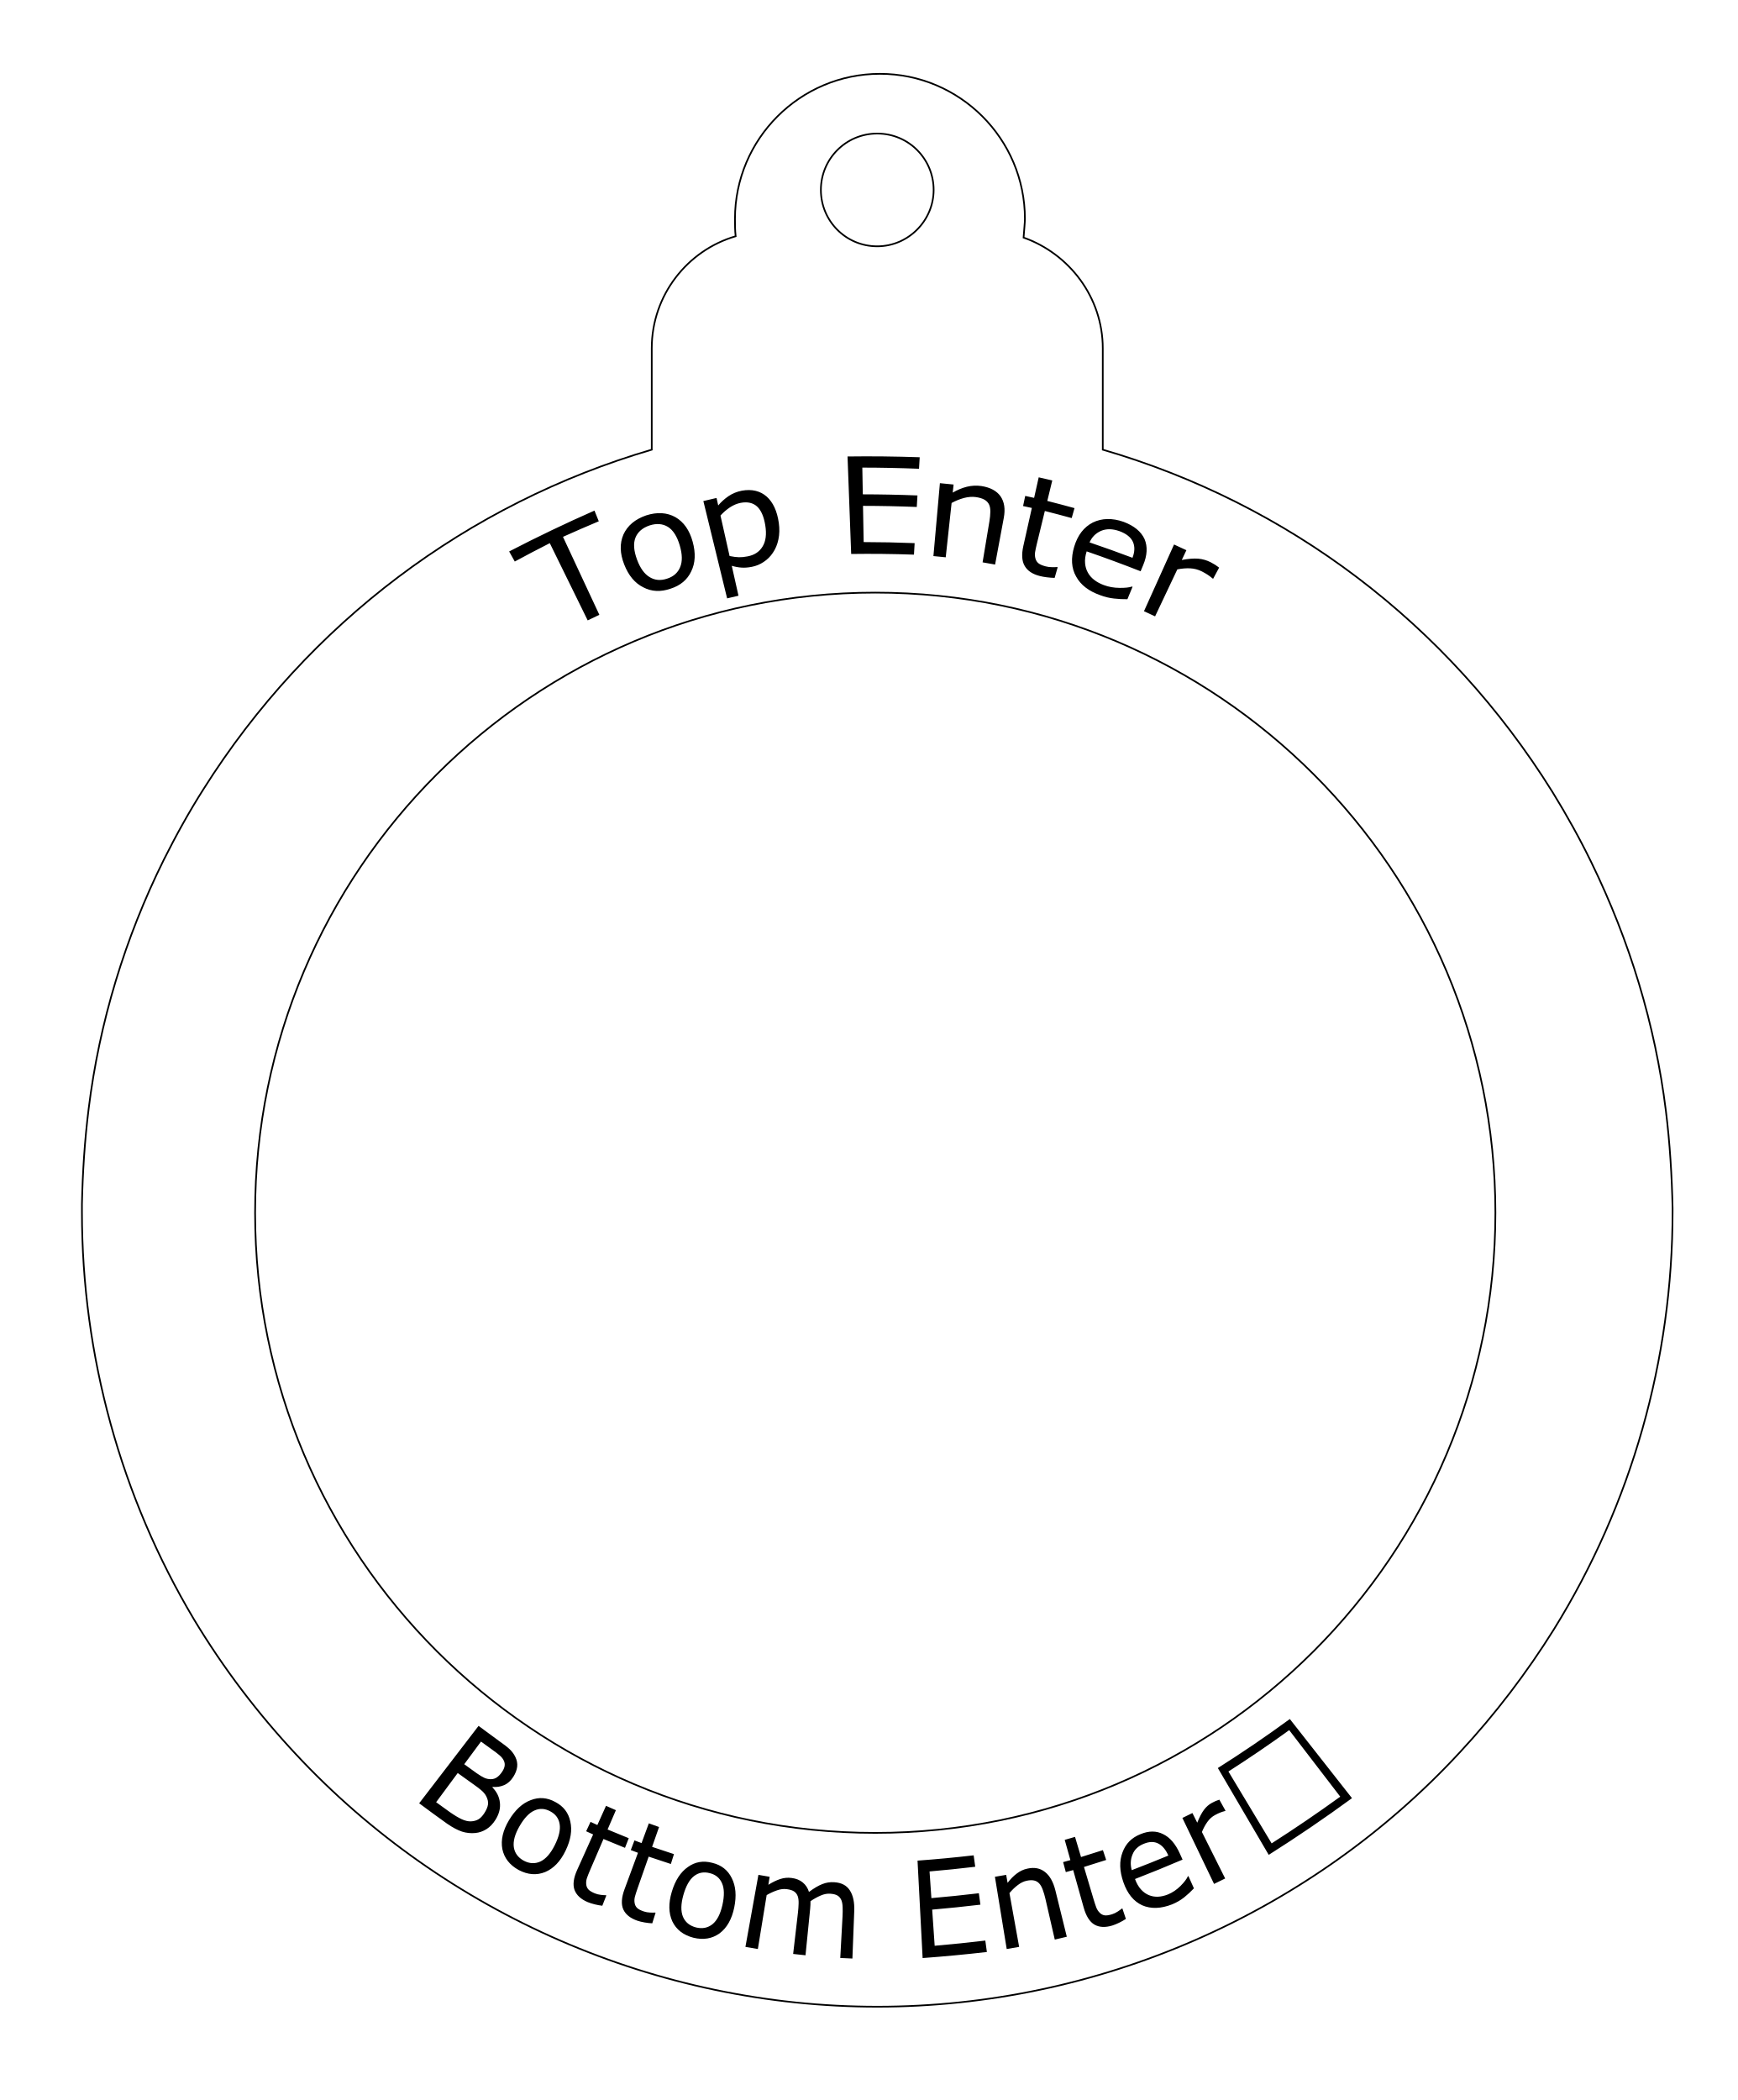
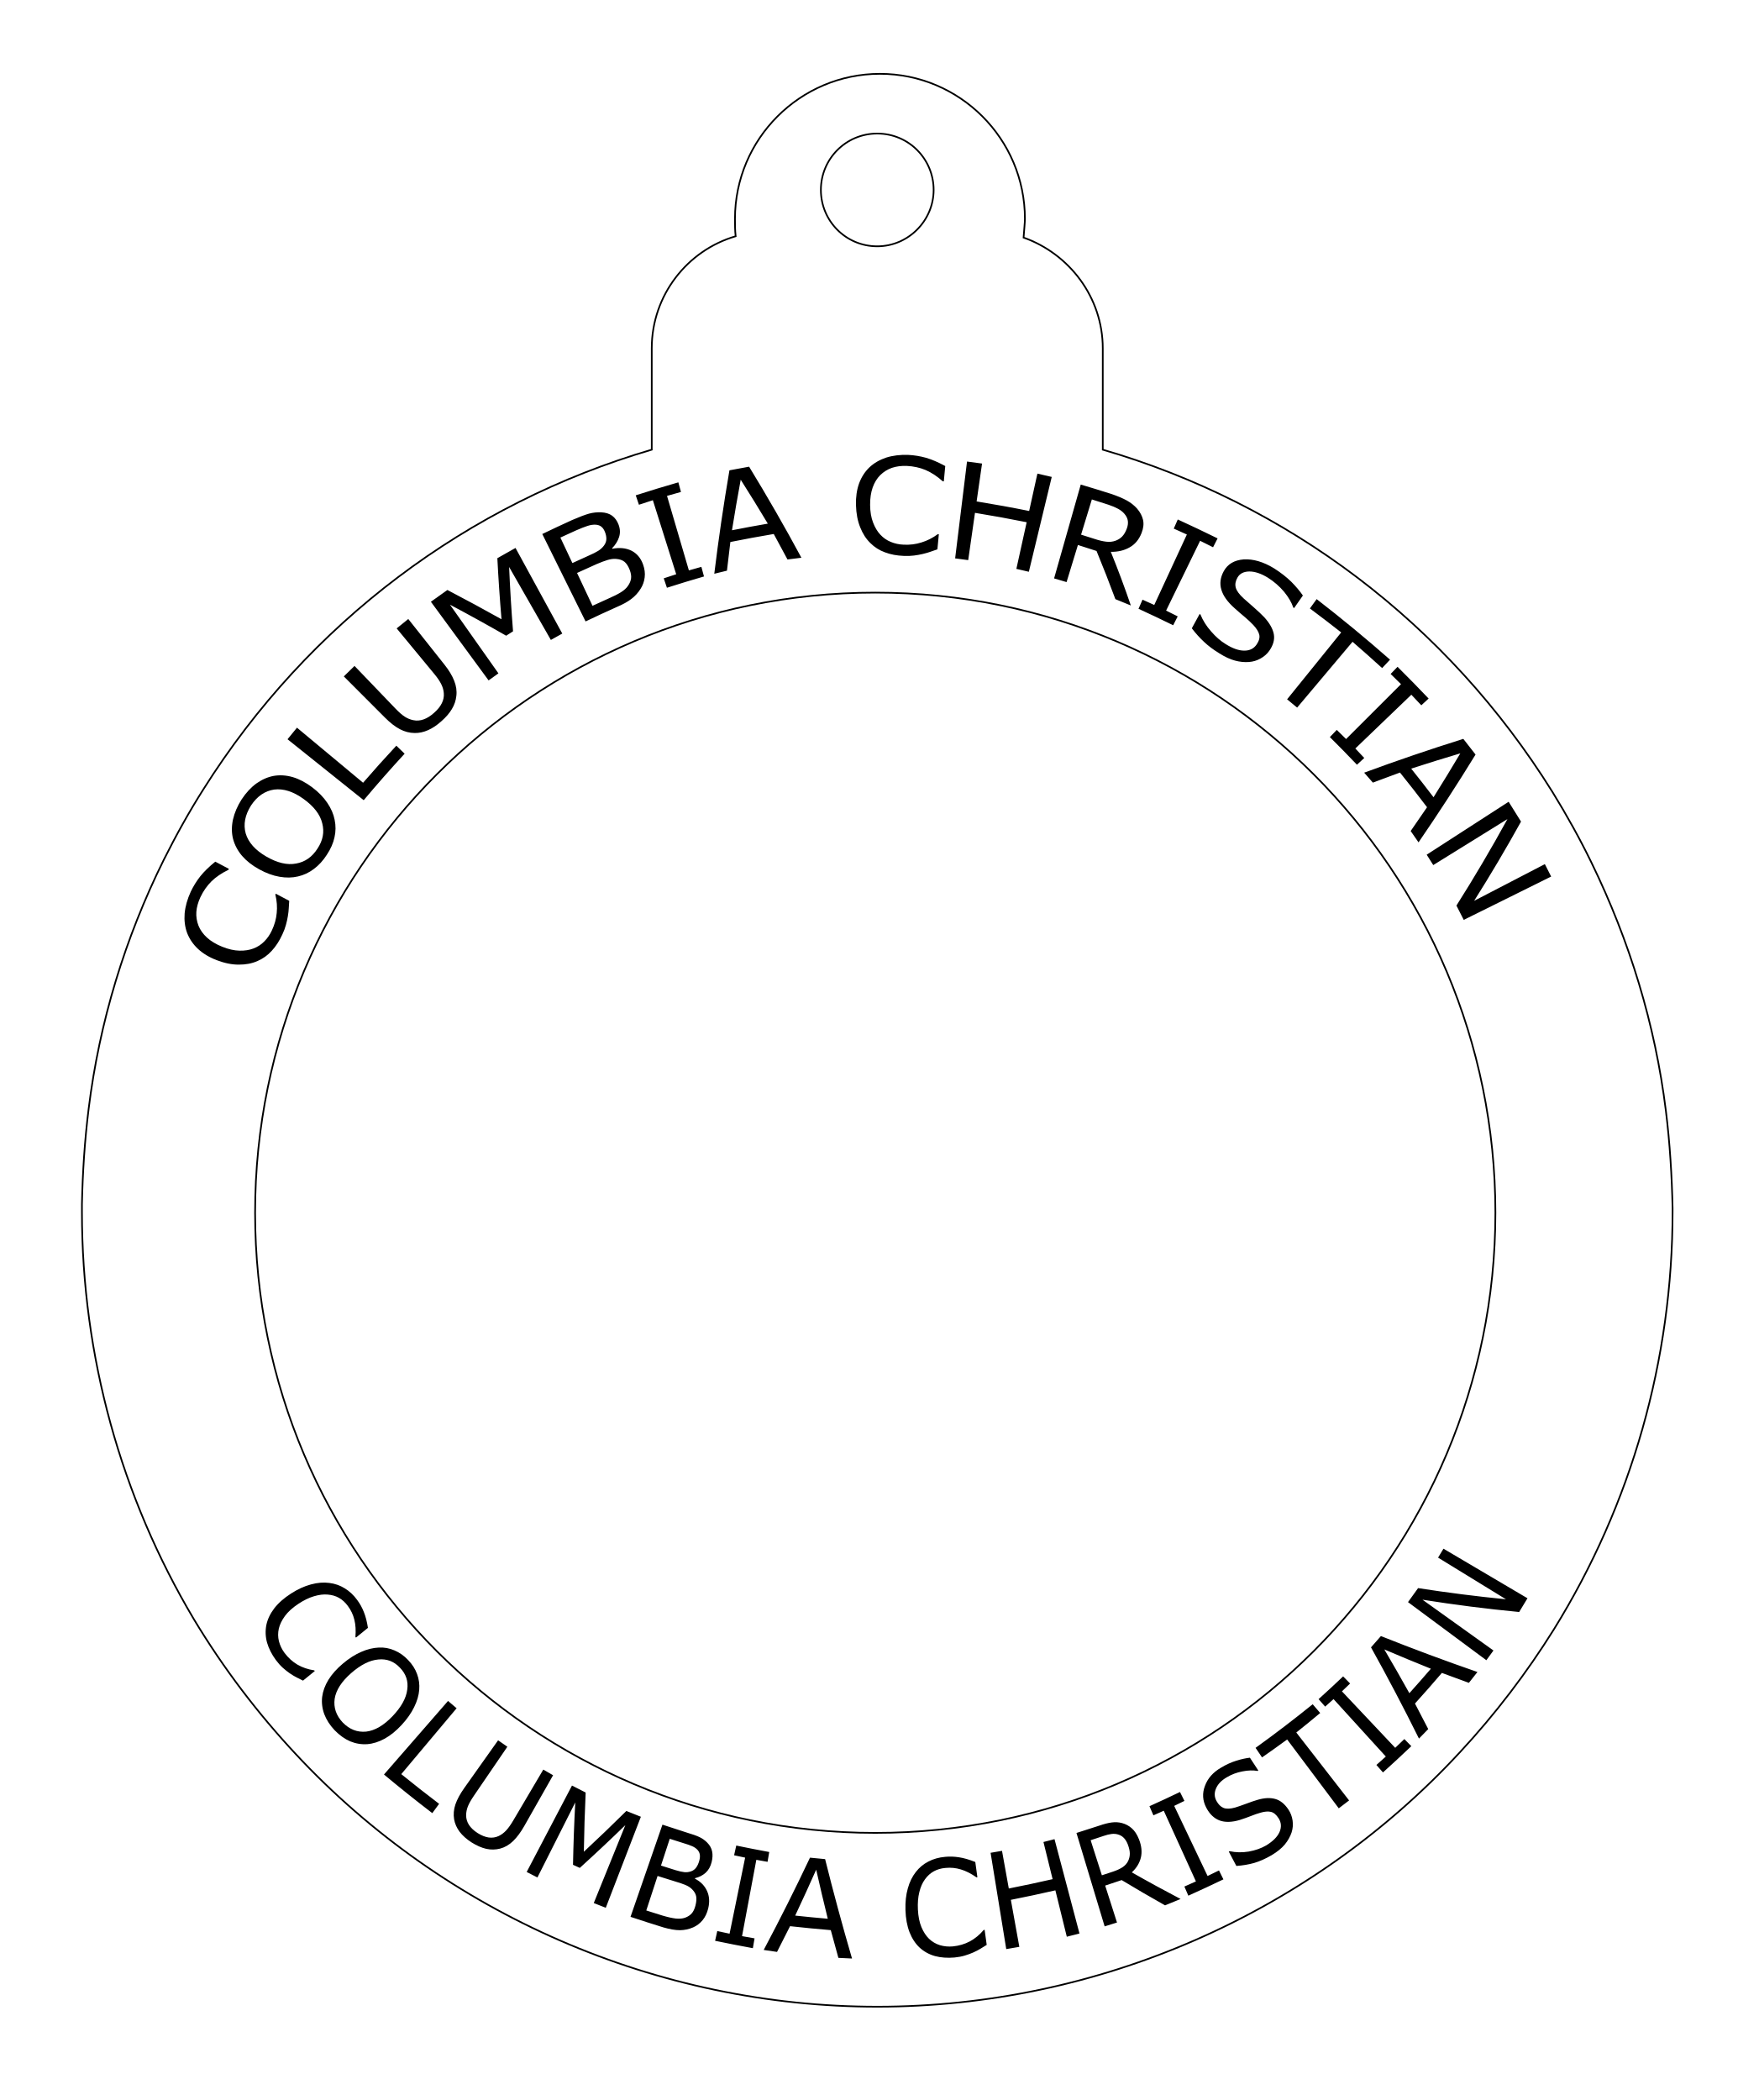
<svg xmlns="http://www.w3.org/2000/svg" width="259" height="313">
  <defs />
  <path fill="none" stroke="black" stroke-width="0.25" stroke-miterlimit="10" transform="matrix(1.00032 0 0 1.00032 0.00863647 0)" d="M248.2 165.5C246.6 152.6 242.8 140.2 237.1 128.5C235.4 125 233.4 121.4 231.3 118C215.6 92.8 191.8 75 164.3 67L164.3 51.9C164.3 44.3 159.3 37.8 152.5 35.4C152.6 34.1 152.7 33.1 152.7 32.6C152.7 20.7 143 11 131.1 11C119.2 11 109.5 20.7 109.5 32.6C109.5 33.5 109.5 34.3 109.6 35.2C102.4 37.3 97.1 44 97.1 51.9L97.1 67C69.8 75 46 92.7 30.3 117.6C28.2 120.9 26.2 124.5 24.4 128.1C18.6 139.8 14.8 152.3 13.2 165.2C12.6 170 12.3 174.8 12.2 179.4C12.2 179.8 12.2 180.2 12.2 180.6C12.2 202 18 223 28.9 241.3C33.3 248.6 38.4 255.3 44.1 261.4C66.4 285.3 98 299 130.7 299C163.5 299 195.2 285.2 217.5 261.1C222.8 255.4 227.5 249.2 231.5 242.8C243.1 224.1 249.2 202.6 249.2 180.5L249.2 180C249.1 175.3 248.8 170.3 248.2 165.5ZM130.7 19.9C135.4 19.9 139.1 23.7 139.1 28.3C139.1 32.9 135.3 36.7 130.7 36.7C126 36.7 122.3 32.9 122.3 28.3C122.3 23.7 126 19.9 130.7 19.9ZM130.4 273.1C79.4 273.1 38 231.7 38 180.7C38 129.7 79.4 88.3 130.4 88.3C181.4 88.3 222.8 129.7 222.8 180.7C222.8 231.7 181.4 273.1 130.4 273.1Z" />
  <defs />
  <text transform="matrix(1.00032 0 0 1.00032 0.00863647 0)" font-size="12" font-family="Segoe UI" x="" y="">
			
	</text>
  <defs />
  <text transform="matrix(1.00032 0 0 1.00032 0.00863647 0)" font-size="12" font-family="Segoe UI" x="" y="">
			
	</text>
  <defs />
  <text transform="matrix(1.00032 0 0 1.00032 0.00863647 0)" font-size="12" font-family="Segoe UI" x="" y="">
			
	</text>
  <defs />
  <text transform="matrix(1.00032 0 0 1.00032 0.00863647 0)" font-size="12" font-family="Segoe UI" x="" y="">
			
	</text>
-   <path d="M89.245 77.697Q86.569 78.818 83.91 80.016Q86.62 85.826 89.33 91.636Q88.46 92.048 87.592 92.468Q84.767 86.713 81.943 80.957Q79.321 82.288 76.724 83.694Q76.305 82.943 75.886 82.193Q82.183 78.931 88.602 76.103Q88.924 76.9 89.245 77.697ZM103.236 80.735Q103.944 83.305 103.02 85.17Q102.138 87.043 99.938 87.744Q97.724 88.508 95.882 87.54Q94.002 86.609 93.031 84.126Q92.059 81.643 92.925 79.654Q93.835 77.671 96.311 76.816Q98.772 76.032 100.671 77.081Q102.529 78.164 103.236 80.735ZM101.31 81.285Q100.708 79.253 99.546 78.527Q98.367 77.814 96.809 78.318Q95.234 78.854 94.712 80.132Q94.209 81.411 94.942 83.4Q95.651 85.324 96.832 86.022Q97.996 86.734 99.44 86.242Q100.866 85.781 101.373 84.524Q101.898 83.27 101.31 81.285ZM116.076 77.931Q116.262 79.246 116.019 80.39Q115.785 81.536 115.187 82.398Q114.642 83.217 113.819 83.758Q113.001 84.305 112.05 84.485Q111.236 84.646 110.539 84.6Q109.838 84.56 109.066 84.33Q109.566 86.56 110.067 88.79Q109.22 88.984 108.373 89.186Q106.602 81.934 104.831 74.681Q105.814 74.446 106.796 74.221Q106.921 74.778 107.046 75.335Q107.691 74.563 108.577 73.951Q109.471 73.347 110.578 73.134Q112.809 72.741 114.275 74.016Q115.705 75.31 116.076 77.931ZM114.058 78.286Q113.743 76.339 112.844 75.498Q111.931 74.665 110.406 74.946Q109.573 75.109 108.799 75.616Q108.03 76.129 107.384 76.841Q108.061 79.857 108.738 82.873Q109.58 83.047 110.155 83.054Q110.728 83.065 111.423 82.926Q112.945 82.638 113.655 81.462Q114.383 80.291 114.058 78.286ZM136.221 82.668Q131.526 82.505 126.863 82.568Q126.592 75.303 126.32 68.037Q131.679 67.965 137.076 68.153Q137.026 69.01 136.975 69.868Q132.726 69.7 128.524 69.695Q128.56 71.687 128.595 73.679Q132.646 73.684 136.741 73.846Q136.69 74.704 136.64 75.562Q132.611 75.402 128.626 75.398Q128.675 78.097 128.723 80.797Q132.502 80.802 136.322 80.953Q136.272 81.811 136.221 82.668ZM148.313 84.145Q147.381 83.976 146.449 83.817Q146.959 80.753 147.468 77.69Q147.591 76.948 147.603 76.282Q147.614 75.615 147.416 75.207Q147.211 74.759 146.734 74.481Q146.255 74.206 145.443 74.088Q144.611 73.974 143.659 74.225Q142.715 74.486 141.831 74.966Q141.393 79.015 140.955 83.064Q140.037 82.969 139.12 82.883Q139.604 77.45 140.087 72.017Q141.106 72.113 142.128 72.219Q142.063 72.821 141.998 73.422Q143.029 72.821 144.101 72.549Q145.182 72.287 146.271 72.442Q148.266 72.754 149.13 73.981Q149.976 75.216 149.609 77.185Q148.961 80.665 148.313 84.145ZM157.188 86.131Q156.653 86.122 156.042 86.045Q155.432 85.972 154.972 85.851Q153.368 85.447 152.737 84.374Q152.091 83.305 152.524 81.37Q153.158 78.54 153.791 75.709Q153.138 75.565 152.484 75.425Q152.643 74.671 152.802 73.916Q153.465 74.057 154.128 74.204Q154.47 72.674 154.813 71.144Q155.823 71.376 156.834 71.617Q156.463 73.14 156.093 74.662Q158.121 75.177 160.15 75.734Q159.939 76.476 159.728 77.218Q157.727 76.669 155.728 76.162Q155.14 78.576 154.552 80.991Q154.349 81.826 154.273 82.305Q154.197 82.785 154.328 83.249Q154.445 83.681 154.77 83.948Q155.092 84.217 155.846 84.414Q156.285 84.532 156.797 84.535Q157.31 84.541 157.545 84.516Q157.593 84.53 157.641 84.544Q157.415 85.337 157.188 86.131ZM170.001 85.147Q166.025 83.585 161.962 82.181Q161.653 83.139 161.726 83.948Q161.794 84.756 162.163 85.383Q162.51 85.995 163.115 86.452Q163.717 86.913 164.532 87.209Q165.612 87.612 166.866 87.622Q168.098 87.637 168.709 87.423Q168.755 87.442 168.8 87.461Q168.417 88.386 168.034 89.311Q167.036 89.324 166.031 89.208Q165.014 89.098 163.999 88.719Q161.402 87.806 160.388 85.928Q159.327 84.061 160.107 81.471Q160.878 78.908 162.875 77.88Q164.916 76.892 167.464 77.779Q169.817 78.662 170.592 80.355Q171.298 82.038 170.385 84.228Q170.193 84.688 170.001 85.147ZM168.79 83.137Q169.311 81.789 168.855 80.761Q168.387 79.735 166.846 79.165Q165.292 78.617 164.094 79.129Q162.91 79.655 162.393 80.843Q165.598 81.933 168.79 83.137ZM180.813 86.261Q180.765 86.236 180.718 86.211Q180.368 85.913 180.014 85.677Q179.66 85.442 179.147 85.177Q178.318 84.756 177.379 84.708Q176.442 84.67 175.473 84.867Q173.816 88.367 172.16 91.867Q171.332 91.48 170.503 91.102Q172.743 86.129 174.984 81.156Q175.906 81.577 176.826 82.007Q176.481 82.735 176.137 83.463Q177.598 83.19 178.587 83.269Q179.58 83.358 180.44 83.8Q180.913 84.047 181.114 84.181Q181.314 84.315 181.704 84.601Q181.258 85.431 180.813 86.261Z" />
-   <path d="M73.861 271.214Q73.29 272.135 72.51 272.628Q71.728 273.117 70.863 273.204Q69.83 273.305 68.863 272.997Q67.895 272.679 66.646 271.823Q64.543 270.323 62.474 268.775Q66.9 263.007 71.327 257.239Q72.824 258.364 74.342 259.46Q75.478 260.251 75.981 260.735Q76.488 261.215 76.81 261.872Q77.169 262.607 77.081 263.333Q76.996 264.061 76.504 264.836Q75.948 265.71 75.152 266.064Q74.351 266.413 73.432 266.336Q73.41 266.369 73.389 266.401Q74.368 267.401 74.504 268.662Q74.659 269.927 73.861 271.214ZM74.848 264.065Q75.139 263.625 75.207 263.237Q75.277 262.849 75.114 262.47Q74.924 262.024 74.481 261.645Q74.04 261.264 73.34 260.773Q72.511 260.18 71.689 259.578Q70.44 261.266 69.191 262.953Q70.123 263.634 71.062 264.304Q71.748 264.784 72.209 264.989Q72.669 265.191 73.183 265.185Q73.695 265.175 74.097 264.885Q74.498 264.594 74.848 264.065ZM72.186 270.246Q72.663 269.508 72.734 268.937Q72.807 268.368 72.46 267.707Q72.228 267.26 71.749 266.85Q71.272 266.436 70.534 265.926Q69.372 265.104 68.221 264.265Q66.613 266.439 65.004 268.614Q66.023 269.359 67.051 270.092Q68.079 270.807 68.813 271.148Q69.549 271.483 70.166 271.471Q70.822 271.445 71.296 271.171Q71.768 270.895 72.186 270.246ZM84.3 275.829Q83.144 278.231 81.252 279.024Q79.347 279.791 77.313 278.724Q75.281 277.603 74.869 275.589Q74.497 273.579 75.865 271.291Q77.232 269.002 79.101 268.307Q80.944 267.579 82.767 268.584Q84.592 269.542 84.998 271.48Q85.456 273.427 84.3 275.829ZM82.677 275.031Q83.628 273.137 83.41 271.871Q83.207 270.607 82.018 269.977Q80.82 269.323 79.655 269.851Q78.479 270.367 77.423 272.204Q76.401 273.982 76.58 275.303Q76.775 276.627 78.063 277.331Q79.34 278.007 80.55 277.45Q81.748 276.881 82.677 275.031ZM89.771 284.046Q89.242 283.985 88.645 283.84Q88.047 283.692 87.605 283.51Q86.066 282.859 85.63 281.689Q85.208 280.517 86.022 278.71Q87.212 276.065 88.403 273.42Q87.884 273.185 87.365 272.946Q87.69 272.246 88.014 271.546Q88.525 271.781 89.036 272.013Q89.68 270.584 90.323 269.155Q91.058 269.482 91.796 269.803Q91.176 271.243 90.556 272.682Q92.131 273.345 93.713 273.98Q93.431 274.698 93.15 275.417Q91.544 274.772 89.945 274.099Q88.962 276.382 87.979 278.665Q87.639 279.454 87.483 279.913Q87.327 280.372 87.372 280.848Q87.413 281.29 87.683 281.601Q87.955 281.911 88.658 282.201Q89.067 282.368 89.562 282.425Q90.055 282.479 90.284 282.474Q90.328 282.492 90.373 282.509Q90.072 283.278 89.771 284.046ZM97.216 286.667Q96.683 286.642 96.074 286.538Q95.466 286.432 95.01 286.28Q93.421 285.735 92.9 284.596Q92.393 283.455 93.079 281.595Q94.083 278.874 95.086 276.153Q94.549 275.953 94.013 275.75Q94.288 275.029 94.563 274.309Q95.09 274.508 95.62 274.705Q96.163 273.235 96.705 271.764Q97.467 272.041 98.229 272.312Q97.711 273.791 97.192 275.27Q98.819 275.825 100.449 276.351Q100.218 277.087 99.988 277.823Q98.333 277.29 96.682 276.727Q95.86 279.072 95.038 281.418Q94.754 282.229 94.63 282.697Q94.507 283.166 94.587 283.639Q94.659 284.077 94.952 284.369Q95.247 284.66 95.971 284.902Q96.393 285.04 96.892 285.063Q97.39 285.083 97.618 285.063Q97.664 285.078 97.71 285.092Q97.463 285.879 97.216 286.667ZM109.433 284.307Q108.896 286.918 107.266 288.15Q105.599 289.358 103.352 288.815Q101.085 288.22 100.205 286.371Q99.363 284.516 100.128 281.962Q100.893 279.408 102.526 278.274Q104.127 277.115 106.165 277.651Q108.187 278.139 109.061 279.921Q109.97 281.696 109.433 284.307ZM107.673 283.93Q108.134 281.862 107.609 280.686Q107.098 279.508 105.779 279.185Q104.442 278.839 103.432 279.633Q102.423 280.422 101.849 282.462Q101.293 284.436 101.783 285.672Q102.305 286.91 103.739 287.281Q105.153 287.628 106.196 286.794Q107.222 285.951 107.673 283.93ZM127.046 291.914Q126.143 291.875 125.237 291.83Q125.406 288.729 125.575 285.628Q125.613 284.926 125.59 284.269Q125.568 283.613 125.402 283.212Q125.221 282.781 124.851 282.543Q124.482 282.304 123.761 282.253Q123.057 282.199 122.317 282.525Q121.571 282.845 120.798 283.368Q120.803 283.594 120.791 283.892Q120.78 284.191 120.751 284.482Q120.404 287.956 120.057 291.43Q119.136 291.334 118.214 291.231Q118.572 288.146 118.931 285.062Q119.014 284.344 119.029 283.692Q119.045 283.04 118.9 282.629Q118.741 282.187 118.378 281.931Q118.015 281.673 117.283 281.576Q116.585 281.479 115.828 281.744Q115.064 282.002 114.267 282.458Q113.611 286.477 112.954 290.496Q112.022 290.34 111.102 290.178Q112.069 284.811 113.037 279.443Q113.869 279.59 114.712 279.731Q114.615 280.328 114.517 280.926Q115.425 280.349 116.27 280.072Q117.108 279.788 117.99 279.907Q119.002 280.035 119.654 280.584Q120.311 281.128 120.573 281.99Q121.684 281.158 122.554 280.82Q123.416 280.474 124.353 280.543Q125.96 280.641 126.671 281.767Q127.396 282.887 127.32 284.839Q127.183 288.376 127.046 291.914ZM147.089 290.94Q142.273 291.495 137.512 291.843Q137.132 284.582 136.753 277.322Q140.913 277.018 145.119 276.533Q145.236 277.384 145.352 278.236Q141.934 278.645 138.544 278.935Q138.681 280.923 138.818 282.91Q142.34 282.608 145.892 282.183Q146.008 283.035 146.124 283.886Q142.515 284.318 138.936 284.625Q139.122 287.318 139.308 290.012Q143.066 289.69 146.856 289.237Q146.972 290.088 147.089 290.94ZM159.001 288.665Q158.104 288.882 157.208 289.091Q156.513 286.065 155.819 283.038Q155.651 282.305 155.423 281.681Q155.197 281.056 154.903 280.742Q154.593 280.392 154.138 280.287Q153.684 280.181 153.029 280.32Q152.356 280.458 151.694 280.967Q151.027 281.472 150.453 282.163Q151.175 286.171 151.897 290.178Q150.977 290.34 150.045 290.497Q149.166 285.114 148.287 279.731Q149.13 279.59 149.963 279.443Q150.07 280.039 150.178 280.635Q150.811 279.793 151.547 279.245Q152.277 278.69 153.127 278.513Q154.683 278.168 155.747 279.013Q156.827 279.847 157.306 281.79Q158.154 285.228 159.001 288.665ZM167.807 286.012Q167.358 286.305 166.804 286.578Q166.249 286.848 165.792 286.991Q164.198 287.477 163.119 286.857Q162.052 286.226 161.517 284.317Q160.735 281.524 159.952 278.731Q159.409 278.882 158.853 279.033Q158.652 278.288 158.452 277.543Q159 277.394 159.536 277.245Q159.113 275.736 158.69 274.227Q159.458 274.008 160.226 273.783Q160.673 275.286 161.12 276.788Q162.752 276.288 164.382 275.758Q164.626 276.49 164.871 277.222Q163.217 277.759 161.56 278.267Q162.268 280.649 162.977 283.031Q163.222 283.855 163.396 284.307Q163.571 284.76 163.91 285.097Q164.224 285.41 164.629 285.475Q165.036 285.539 165.762 285.312Q166.184 285.177 166.602 284.903Q167.019 284.627 167.193 284.477Q167.238 284.462 167.284 284.447Q167.545 285.229 167.807 286.012ZM176.255 277.172Q172.735 278.68 169.165 280.063Q169.511 281.007 170.046 281.606Q170.585 282.203 171.24 282.468Q171.872 282.729 172.594 282.701Q173.317 282.667 174.084 282.359Q175.098 281.941 175.948 281.099Q176.787 280.249 177.041 279.666Q177.085 279.647 177.128 279.627Q177.537 280.541 177.946 281.454Q177.258 282.186 176.477 282.811Q175.689 283.431 174.705 283.836Q172.185 284.825 170.239 283.98Q168.327 283.1 167.437 280.546Q166.557 278.019 167.307 276.084Q168.015 274.145 170.006 273.369Q171.839 272.612 173.345 273.367Q174.872 274.099 175.846 276.264Q176.05 276.718 176.255 277.172ZM174.137 276.568Q173.557 275.244 172.636 274.777Q171.724 274.302 170.488 274.807Q169.24 275.297 168.801 276.395Q168.339 277.495 168.68 278.743Q171.427 277.691 174.137 276.568ZM182.656 269.885Q182.617 269.907 182.577 269.929Q182.2 270.026 181.868 270.158Q181.536 270.289 181.11 270.518Q180.421 270.884 179.951 271.553Q179.475 272.221 179.138 273.057Q180.871 276.52 182.604 279.983Q181.779 280.391 180.948 280.794Q178.588 275.877 176.228 270.96Q176.978 270.596 177.722 270.228Q178.083 270.948 178.443 271.669Q178.934 270.435 179.437 269.763Q179.933 269.088 180.623 268.717Q181.003 268.511 181.184 268.439Q181.366 268.367 181.739 268.238Q182.197 269.062 182.656 269.885ZM189.096 276.462Q185.305 269.991 181.513 263.52Q187.004 260.049 192.241 256.216Q196.874 262.114 201.507 268.012Q195.444 272.449 189.096 276.462ZM189.53 274.751Q194.74 271.416 199.756 267.789Q195.952 262.83 192.148 257.872Q187.707 261.082 183.09 264.038Q186.31 269.394 189.53 274.751Z" />
+   <path d="M43.108 134.266Q43.062 134.856 43.041 135.341Q43.024 135.824 42.904 136.556Q42.804 137.172 42.615 137.857Q42.432 138.541 42.075 139.296Q41.422 140.724 40.498 141.72Q39.586 142.73 38.346 143.254Q37.133 143.785 35.601 143.774Q34.063 143.786 32.294 143.108Q30.616 142.466 29.5 141.423Q28.39 140.375 27.878 139.026Q27.398 137.704 27.52 136.142Q27.666 134.573 28.428 132.907Q29.004 131.693 29.847 130.615Q30.702 129.547 32.087 128.429Q33.102 128.966 34.115 129.503Q34.077 129.576 34.039 129.648Q32.525 130.38 31.515 131.363Q30.515 132.36 29.863 133.736Q29.344 134.867 29.264 135.919Q29.195 136.967 29.584 137.971Q29.972 138.939 30.849 139.746Q31.73 140.545 33.087 141.096Q34.508 141.673 35.693 141.692Q36.876 141.719 37.773 141.371Q38.711 141.017 39.398 140.31Q40.092 139.61 40.52 138.679Q41.126 137.402 41.243 136.078Q41.381 134.747 41.04 133.331Q41.073 133.268 41.106 133.205Q42.107 133.735 43.108 134.266ZM40.802 115.643Q42.18 115.41 43.632 115.827Q45.078 116.257 46.516 117.335Q47.953 118.414 48.788 119.67Q49.634 120.916 49.877 122.192Q50.151 123.505 49.855 124.797Q49.58 126.088 48.72 127.391Q47.886 128.698 46.787 129.512Q45.696 130.344 44.407 130.632Q43.118 130.937 41.651 130.676Q40.179 130.428 38.599 129.551Q37.045 128.689 36.065 127.549Q35.094 126.398 34.729 125.013Q34.4 123.679 34.722 122.155Q35.069 120.628 36.012 119.149Q36.998 117.654 38.224 116.764Q39.458 115.894 40.802 115.643ZM45.237 119.076Q42.938 117.423 40.869 117.682Q38.793 117.982 37.419 120.048Q36.057 122.201 36.623 124.231Q37.227 126.234 39.675 127.658Q42.148 129.097 44.142 128.706Q46.132 128.357 47.324 126.474Q48.536 124.65 48.029 122.71Q47.56 120.746 45.237 119.076ZM60.308 112.337Q57.176 115.733 54.209 119.268Q48.532 114.725 42.855 110.183Q43.554 109.318 44.262 108.459Q49.188 112.563 54.115 116.666Q56.541 113.859 59.072 111.143Q59.69 111.74 60.308 112.337ZM66.258 99.078Q67.242 100.318 67.692 101.463Q68.151 102.604 68.018 103.717Q67.904 104.774 67.349 105.686Q66.806 106.602 65.799 107.486Q64.783 108.404 63.789 108.831Q62.797 109.272 61.803 109.253Q60.665 109.244 59.615 108.69Q58.559 108.142 57.393 106.974Q54.319 103.895 51.245 100.817Q52.039 100.032 52.84 99.255Q55.887 102.429 58.933 105.603Q59.752 106.455 60.346 106.832Q60.94 107.21 61.609 107.342Q62.367 107.501 63.139 107.223Q63.911 106.952 64.695 106.246Q65.494 105.543 65.851 104.814Q66.215 104.087 66.145 103.303Q66.091 102.623 65.761 101.964Q65.433 101.304 64.756 100.483Q61.939 97.072 59.122 93.661Q59.983 92.956 60.852 92.261Q63.555 95.669 66.258 99.078ZM83.803 94.431Q82.952 94.902 82.104 95.382Q78.992 89.944 75.881 84.507Q76.088 89.326 76.466 94.097Q75.952 94.422 75.44 94.751Q71.305 92.375 67.063 90.124Q70.675 95.242 74.287 100.361Q73.553 100.884 72.823 101.414Q68.523 95.552 64.222 89.689Q65.447 88.803 66.682 87.935Q70.755 90.063 74.747 92.296Q74.361 87.768 74.127 83.197Q75.476 82.423 76.834 81.669Q80.319 88.05 83.803 94.431ZM95.837 84.112Q96.206 85.132 96.085 86.059Q95.972 86.986 95.488 87.742Q94.929 88.647 94.1 89.27Q93.306 89.888 91.929 90.47Q89.594 91.514 87.276 92.624Q84.05 86.109 80.824 79.593Q83.046 78.523 85.283 77.505Q86.944 76.788 87.817 76.55Q88.689 76.32 89.596 76.358Q90.621 76.409 91.248 76.874Q91.871 77.343 92.195 78.201Q92.56 79.17 92.264 80.061Q91.975 80.953 91.229 81.719Q91.244 81.756 91.258 81.792Q92.888 81.48 94.112 82.077Q95.321 82.689 95.837 84.112ZM90.156 79.267Q89.96 78.778 89.645 78.515Q89.329 78.253 88.843 78.208Q88.269 78.159 87.571 78.383Q86.873 78.612 85.879 79.046Q84.699 79.577 83.522 80.123Q84.416 82.022 85.311 83.922Q86.539 83.353 87.772 82.801Q88.669 82.411 89.165 82.099Q89.663 81.789 90.008 81.33Q90.356 80.871 90.373 80.364Q90.392 79.856 90.156 79.267ZM93.853 84.938Q93.536 84.118 93.083 83.739Q92.627 83.361 91.796 83.302Q91.247 83.26 90.566 83.461Q89.884 83.666 88.951 84.065Q87.475 84.719 86.005 85.397Q87.158 87.845 88.31 90.292Q89.484 89.749 90.662 89.222Q91.835 88.715 92.535 88.279Q93.238 87.848 93.59 87.328Q93.985 86.762 94.056 86.21Q94.131 85.658 93.853 84.938ZM104.926 85.922Q102.162 86.719 99.401 87.604Q99.164 86.901 98.927 86.198Q99.856 85.889 100.785 85.591Q99.045 80.073 97.305 74.555Q96.267 74.888 95.229 75.232Q94.992 74.528 94.755 73.825Q97.927 72.808 101.105 71.892Q101.3 72.608 101.495 73.324Q100.455 73.613 99.415 73.912Q101.045 79.464 102.674 85.016Q103.605 84.748 104.536 84.49Q104.731 85.206 104.926 85.922ZM119.444 83.13Q118.409 83.254 117.371 83.39Q116.363 81.485 115.324 79.59Q112.004 80.15 108.855 80.786Q108.588 82.921 108.349 85.056Q107.404 85.281 106.459 85.517Q107.4 77.813 108.717 70.101Q110.146 69.827 111.65 69.559Q115.754 76.275 119.444 83.13ZM114.438 78.047Q112.466 74.755 110.398 71.499Q109.7 75.268 109.096 79.036Q111.695 78.519 114.438 78.047ZM139.715 81.878Q139.153 82.062 138.699 82.229Q138.248 82.398 137.53 82.568Q136.926 82.713 136.227 82.801Q135.532 82.894 134.707 82.855Q133.16 82.8 131.908 82.329Q130.65 81.875 129.71 80.931Q128.767 80.015 128.207 78.595Q127.631 77.179 127.578 75.285Q127.528 73.489 128.038 72.059Q128.562 70.632 129.598 69.642Q130.617 68.692 132.079 68.204Q133.562 67.737 135.372 67.801Q136.702 67.867 138.013 68.231Q139.322 68.611 140.884 69.462Q140.777 70.605 140.669 71.747Q140.588 71.74 140.506 71.732Q139.251 70.614 137.962 70.058Q136.666 69.518 135.158 69.444Q133.929 69.399 132.941 69.729Q131.962 70.068 131.197 70.813Q130.466 71.543 130.066 72.662Q129.673 73.782 129.685 75.247Q129.697 76.781 130.127 77.882Q130.547 78.984 131.199 79.68Q131.872 80.41 132.773 80.773Q133.671 81.145 134.682 81.182Q136.078 81.252 137.337 80.851Q138.612 80.468 139.787 79.609Q139.857 79.616 139.928 79.623Q139.822 80.75 139.715 81.878ZM153.343 85.22Q152.412 85 151.483 84.79Q152.25 81.314 153.018 77.838Q149.259 77.08 145.315 76.438Q144.81 79.961 144.305 83.485Q143.33 83.35 142.357 83.225Q143.243 76.009 144.129 68.793Q145.248 68.936 146.369 69.091Q145.964 71.914 145.559 74.736Q149.568 75.389 153.389 76.16Q154.004 73.376 154.619 70.591Q155.687 70.833 156.757 71.085Q155.05 78.153 153.343 85.22ZM168.544 90.245Q167.401 89.768 166.241 89.302Q164.91 85.704 163.432 82.121Q162.046 81.665 160.657 81.229Q159.812 83.994 158.966 86.758Q158.036 86.478 157.105 86.209Q159.093 79.215 161.08 72.222Q163.333 72.888 165.583 73.604Q167.038 74.096 167.949 74.597Q168.856 75.106 169.473 75.803Q170.157 76.595 170.364 77.487Q170.564 78.378 170.138 79.459Q169.56 80.921 168.355 81.588Q167.165 82.269 165.562 82.252Q167.187 86.258 168.544 90.245ZM167.95 78.768Q168.167 78.182 168.1 77.642Q168.03 77.102 167.596 76.591Q167.237 76.162 166.65 75.837Q166.061 75.516 165.211 75.23Q163.973 74.827 162.734 74.44Q161.931 77.064 161.129 79.689Q162.139 80.003 163.15 80.329Q164.098 80.645 164.857 80.735Q165.617 80.831 166.261 80.594Q166.858 80.375 167.26 79.955Q167.665 79.537 167.95 78.768ZM174.854 93.193Q172.283 91.925 169.688 90.739Q169.987 90.06 170.286 89.38Q171.161 89.77 172.035 90.169Q174.466 84.919 176.896 79.668Q175.921 79.222 174.943 78.786Q175.242 78.107 175.54 77.427Q178.521 78.79 181.475 80.247Q181.138 80.908 180.8 81.569Q179.836 81.082 178.869 80.605Q176.335 85.806 173.801 91.008Q174.667 91.435 175.53 91.871Q175.192 92.532 174.854 93.193ZM189.169 97.014Q188.679 97.708 187.869 98.153Q187.064 98.604 186.145 98.669Q185.145 98.747 184.085 98.464Q183.008 98.184 181.755 97.393Q180.4 96.567 179.458 95.672Q178.503 94.788 177.633 93.646Q178.213 92.583 178.794 91.52Q178.856 91.554 178.918 91.588Q179.472 92.946 180.517 94.119Q181.541 95.305 182.653 95.985Q184.215 96.975 185.446 96.975Q186.669 96.983 187.298 96.052Q187.84 95.252 187.685 94.594Q187.525 93.936 186.798 93.156Q186.239 92.565 185.527 91.965Q184.81 91.372 184.028 90.669Q182.432 89.259 182.039 87.897Q181.626 86.536 182.391 85.139Q183.267 83.537 185.374 83.376Q187.502 83.26 189.866 84.693Q191.378 85.651 192.46 86.71Q193.507 87.768 194.187 88.76Q193.533 89.697 192.879 90.634Q192.817 90.59 192.754 90.547Q192.39 89.442 191.391 88.21Q190.35 86.975 188.973 86.104Q187.452 85.173 186.197 85.177Q184.949 85.197 184.443 86.078Q183.99 86.865 184.181 87.573Q184.367 88.281 185.345 89.182Q185.861 89.657 186.835 90.492Q187.798 91.338 188.423 91.99Q189.63 93.315 189.858 94.528Q190.071 95.738 189.169 97.014ZM206 99.575Q203.819 97.586 201.589 95.657Q197.46 100.562 193.331 105.466Q192.586 104.845 191.835 104.232Q195.866 99.247 199.898 94.262Q197.586 92.443 195.232 90.689Q195.736 89.993 196.24 89.297Q201.84 93.629 207.175 98.321Q206.587 98.948 206 99.575ZM202.246 113.982Q200.258 111.892 198.208 109.859Q198.723 109.324 199.238 108.789Q199.935 109.467 200.625 110.152Q204.719 106.063 208.813 101.974Q208.043 101.21 207.265 100.454Q207.78 99.919 208.295 99.385Q210.648 101.718 212.929 104.117Q212.384 104.621 211.838 105.124Q211.1 104.332 210.353 103.547Q206.179 107.554 202.005 111.561Q202.674 112.265 203.336 112.975Q202.791 113.478 202.246 113.982ZM211.424 125.552Q210.843 124.705 210.253 123.862Q211.483 122.099 212.693 120.315Q210.718 117.7 208.657 115.145Q206.631 115.884 204.619 116.648Q203.974 115.903 203.321 115.165Q210.614 112.473 218.1 110.127Q219.019 111.29 219.923 112.464Q215.82 119.147 211.424 125.552ZM213.66 118.827Q215.692 115.588 217.653 112.285Q213.969 113.382 210.329 114.561Q212.023 116.674 213.66 118.827ZM218.164 137.108Q217.625 136.038 217.073 134.973Q221.048 128.702 224.675 122.084Q219.147 125.511 213.619 128.938Q213.133 128.162 212.64 127.39Q218.747 123.445 224.855 119.501Q225.79 120.973 226.7 122.457Q223.35 128.507 219.711 134.266Q224.982 131.531 230.252 128.796Q230.726 129.72 231.191 130.647Q224.677 133.877 218.164 137.108Z" />
+   <path d="M45.16 250.493Q44.643 250.226 44.213 250.017Q43.784 249.806 43.175 249.394Q42.664 249.038 42.135 248.565Q41.61 248.088 41.109 247.415Q40.182 246.139 39.803 244.833Q39.443 243.527 39.696 242.206Q39.961 240.923 40.881 239.713Q41.811 238.513 43.407 237.493Q44.921 236.525 46.363 236.149Q47.799 235.761 49.082 235.933Q50.324 236.082 51.376 236.733Q52.431 237.364 53.237 238.473Q53.838 239.278 54.222 240.247Q54.62 241.216 54.839 242.629Q53.949 243.353 53.058 244.076Q53.017 244.026 52.975 243.975Q53.092 242.511 52.812 241.408Q52.547 240.307 51.844 239.364Q51.277 238.587 50.539 238.167Q49.804 237.74 48.839 237.666Q47.895 237.582 46.777 237.923Q45.656 238.258 44.437 239.07Q43.161 239.921 42.465 240.865Q41.775 241.816 41.559 242.73Q41.342 243.685 41.57 244.612Q41.808 245.541 42.396 246.346Q43.217 247.446 44.326 248.107Q45.44 248.752 46.835 248.961Q46.877 249.013 46.919 249.064Q46.039 249.778 45.16 250.493ZM62.482 251.863Q62.383 253.114 61.728 254.439Q61.083 255.772 59.865 257.093Q58.647 258.414 57.342 259.142Q56.029 259.86 54.759 259.962Q53.43 260.053 52.202 259.546Q50.976 259.022 49.87 257.882Q48.807 256.756 48.327 255.482Q47.866 254.208 48.016 252.914Q48.181 251.628 48.952 250.365Q49.732 249.11 51.114 247.946Q52.473 246.801 53.826 246.215Q55.173 245.619 56.456 245.565Q57.673 245.5 58.794 245.989Q59.918 246.462 60.814 247.411Q61.76 248.386 62.164 249.517Q62.585 250.648 62.482 251.863ZM58.495 255.806Q60.452 253.76 60.695 251.854Q60.972 249.963 59.613 248.572Q58.274 247.143 56.379 247.343Q54.471 247.508 52.34 249.373Q50.187 251.258 49.879 253.201Q49.609 255.163 51.083 256.734Q52.59 258.278 54.561 258.094Q56.517 257.874 58.495 255.806ZM64.432 270.243Q60.771 267.44 57.23 264.486Q62.004 259.003 66.779 253.52Q67.415 254.069 68.056 254.612Q63.932 259.521 59.809 264.43Q62.592 266.69 65.448 268.856Q64.94 269.55 64.432 270.243ZM78.141 272.164Q77.361 273.54 76.487 274.397Q75.607 275.249 74.538 275.532Q73.516 275.791 72.477 275.566Q71.436 275.329 70.298 274.615Q69.146 273.873 68.496 273.011Q67.857 272.145 67.685 271.176Q67.5 270.073 67.873 268.951Q68.252 267.832 69.207 266.485Q71.723 262.936 74.239 259.387Q74.927 259.87 75.619 260.347Q73.138 263.98 70.657 267.613Q69.99 268.589 69.734 269.241Q69.478 269.894 69.474 270.563Q69.47 271.325 69.896 271.994Q70.329 272.662 71.188 273.214Q72.063 273.764 72.847 273.876Q73.629 273.98 74.332 273.651Q74.936 273.363 75.437 272.826Q75.936 272.287 76.478 271.371Q78.727 267.561 80.976 263.752Q81.703 264.177 82.434 264.596Q80.287 268.38 78.141 272.164ZM90.287 284.352Q89.392 284.002 88.498 283.644Q90.851 277.838 93.204 272.032Q89.877 275.265 86.418 278.406Q85.91 278.177 85.403 277.945Q85.493 273.277 85.74 268.646Q82.92 274.24 80.1 279.834Q79.298 279.426 78.499 279.011Q81.875 272.572 85.252 266.133Q86.268 266.658 87.29 267.172Q87.087 271.57 87.019 275.999Q90.245 273 93.355 269.92Q94.435 270.359 95.519 270.784Q92.903 277.568 90.287 284.352ZM105.555 284.44Q105.3 285.494 104.714 286.206Q104.121 286.914 103.321 287.266Q102.364 287.683 101.338 287.691Q100.325 287.694 98.881 287.276Q96.425 286.518 93.975 285.701Q96.354 278.83 98.734 271.96Q100.518 272.56 102.307 273.123Q103.631 273.516 104.258 273.817Q104.886 274.113 105.407 274.639Q105.989 275.227 106.136 275.945Q106.287 276.664 106.062 277.554Q105.808 278.558 105.157 279.142Q104.5 279.723 103.592 279.935Q103.582 279.973 103.572 280.01Q104.832 280.657 105.364 281.814Q105.91 282.969 105.555 284.44ZM104.224 277.334Q104.363 276.825 104.304 276.434Q104.248 276.044 103.976 275.736Q103.658 275.372 103.121 275.152Q102.586 274.929 101.768 274.684Q100.795 274.381 99.822 274.068Q99.169 276.064 98.516 278.059Q99.615 278.412 100.715 278.753Q101.514 278.992 102.014 279.041Q102.512 279.087 102.995 278.919Q103.476 278.749 103.766 278.347Q104.057 277.946 104.224 277.334ZM103.647 284.042Q103.869 283.192 103.755 282.627Q103.643 282.062 103.098 281.541Q102.736 281.189 102.157 280.951Q101.578 280.709 100.722 280.458Q99.364 280.043 98.008 279.609Q97.167 282.18 96.325 284.751Q97.525 285.136 98.726 285.507Q99.919 285.861 100.717 285.953Q101.514 286.038 102.101 285.834Q102.722 285.606 103.088 285.198Q103.453 284.789 103.647 284.042ZM112.211 290.372Q109.382 289.855 106.583 289.27Q106.744 288.545 106.905 287.821Q107.821 288.02 108.738 288.212Q109.898 282.543 111.059 276.875Q110.236 276.703 109.413 276.524Q109.574 275.799 109.735 275.075Q112.179 275.585 114.649 276.037Q114.524 276.769 114.4 277.501Q113.548 277.352 112.727 277.202Q111.662 282.889 110.597 288.576Q111.511 288.744 112.46 288.909Q112.335 289.641 112.211 290.372ZM126.989 291.912Q125.975 291.867 124.957 291.814Q124.379 289.749 123.824 287.682Q120.799 287.431 117.752 287.093Q116.795 289.014 115.812 290.926Q114.82 290.785 113.826 290.635Q117.45 283.811 120.724 276.88Q121.852 276.995 122.978 277.097Q124.827 284.523 126.989 291.912ZM123.376 285.985Q122.474 282.332 121.647 278.673Q120.124 282.105 118.519 285.514Q120.955 285.778 123.376 285.985ZM147.063 289.879Q146.557 290.184 146.148 290.444Q145.737 290.703 145.058 291.012Q144.481 291.266 143.794 291.474Q143.106 291.679 142.264 291.761Q140.681 291.898 139.361 291.55Q138.055 291.187 137.068 290.291Q136.12 289.405 135.56 287.995Q135.015 286.582 134.954 284.689Q134.897 282.893 135.304 281.462Q135.7 280.03 136.498 279.017Q137.258 278.028 138.37 277.459Q139.474 276.878 140.867 276.757Q141.889 276.656 142.943 276.826Q144.004 276.984 145.362 277.525Q145.518 278.661 145.675 279.798Q145.608 279.807 145.541 279.816Q144.322 278.962 143.207 278.634Q142.104 278.293 140.908 278.411Q139.933 278.497 139.18 278.914Q138.423 279.325 137.856 280.115Q137.298 280.882 137.02 282.016Q136.736 283.15 136.808 284.614Q136.883 286.145 137.331 287.227Q137.787 288.307 138.458 288.962Q139.168 289.64 140.085 289.922Q141.01 290.196 142.011 290.107Q143.393 289.97 144.549 289.361Q145.697 288.74 146.62 287.653Q146.687 287.644 146.754 287.634Q146.909 288.757 147.063 289.879ZM160.89 288.182Q159.946 288.428 159.001 288.665Q158.149 285.209 157.297 281.752Q153.976 282.515 150.662 283.167Q151.294 286.67 151.926 290.173Q150.958 290.344 149.976 290.508Q148.809 283.332 147.641 276.155Q148.498 276.012 149.344 275.863Q149.85 278.67 150.356 281.476Q153.618 280.834 156.886 280.084Q156.203 277.315 155.521 274.546Q156.345 274.339 157.169 274.125Q159.03 281.153 160.89 288.182ZM175.96 283.041Q174.803 283.521 173.644 283.988Q170.37 282.148 167.177 280.222Q165.949 280.64 164.719 281.042Q165.6 283.795 166.482 286.548Q165.561 286.839 164.64 287.121Q162.541 280.16 160.441 273.199Q162.133 272.672 163.822 272.113Q164.913 271.734 165.697 271.634Q166.483 271.528 167.22 271.721Q168.045 271.938 168.684 272.501Q169.329 273.061 169.757 274.141Q170.335 275.603 170.044 276.855Q169.739 278.108 168.692 279.071Q172.272 281.112 175.96 283.041ZM168.1 274.927Q167.88 274.342 167.524 273.959Q167.169 273.575 166.625 273.422Q166.175 273.284 165.652 273.352Q165.13 273.418 164.473 273.645Q163.514 273.968 162.554 274.281Q163.391 276.894 164.228 279.508Q165.096 279.225 165.964 278.935Q166.779 278.655 167.331 278.29Q167.881 277.922 168.152 277.355Q168.395 276.828 168.393 276.261Q168.388 275.695 168.1 274.927ZM182.343 280.113Q179.742 281.365 177.117 282.546Q176.821 281.865 176.525 281.185Q177.386 280.806 178.245 280.419Q175.849 275.153 173.452 269.886Q172.683 270.233 171.911 270.572Q171.615 269.891 171.319 269.211Q173.605 268.182 175.87 267.092Q176.2 267.757 176.531 268.421Q175.771 268.795 175.008 269.162Q177.495 274.386 179.982 279.611Q180.834 279.201 181.682 278.784Q182.012 279.448 182.343 280.113ZM192.047 269.731Q192.517 270.439 192.653 271.344Q192.783 272.251 192.506 273.118Q192.189 274.062 191.496 274.912Q190.789 275.759 189.525 276.515Q188.16 277.308 186.92 277.671Q185.681 278.017 184.272 278.116Q183.708 277.045 183.143 275.974Q183.202 275.943 183.26 275.912Q184.64 276.215 186.122 275.969Q187.608 275.7 188.694 275.067Q190.219 274.15 190.706 273.057Q191.175 271.964 190.571 271.017Q190.051 270.202 189.424 270.056Q188.799 269.907 187.883 270.176Q187.188 270.37 186.429 270.677Q185.669 270.977 184.79 271.259Q183.005 271.79 181.768 271.334Q180.543 270.864 179.8 269.457Q178.947 267.841 179.595 266.169Q180.207 264.496 181.993 263.464Q183.136 262.777 184.238 262.439Q185.335 262.09 186.291 261.981Q186.918 262.937 187.544 263.892Q187.493 263.926 187.442 263.959Q186.437 263.773 185.175 264.024Q183.91 264.26 182.836 264.906Q181.65 265.597 181.241 266.569Q180.821 267.541 181.311 268.431Q181.749 269.226 182.375 269.471Q183.003 269.713 184.086 269.411Q184.655 269.24 185.674 268.864Q186.692 268.477 187.435 268.26Q188.941 267.817 190.058 268.129Q191.183 268.429 192.047 269.731ZM196.768 255.319Q195.004 256.794 193.205 258.227Q197.14 263.288 201.075 268.35Q200.308 268.941 199.535 269.526Q195.689 264.396 191.844 259.266Q189.988 260.624 188.1 261.936Q187.618 261.225 187.136 260.514Q191.484 257.383 195.649 254.014Q196.209 254.666 196.768 255.319ZM210.349 260.262Q208.26 262.25 206.124 264.177Q205.634 263.619 205.144 263.062Q205.849 262.437 206.548 261.807Q202.653 257.527 198.759 253.248Q198.136 253.81 197.507 254.367Q197.017 253.81 196.528 253.252Q198.378 251.582 200.187 249.862Q200.706 250.393 201.224 250.923Q200.617 251.511 200.009 252.09Q203.979 256.299 207.949 260.509Q208.631 259.86 209.312 259.201Q209.83 259.732 210.349 260.262ZM220.205 249.208Q219.571 250.019 218.929 250.824Q216.91 250.096 214.904 249.344Q212.935 251.653 210.893 253.908Q211.893 255.803 212.871 257.715Q212.183 258.427 211.489 259.132Q208.063 252.221 204.341 245.534Q205.085 244.697 205.818 243.852Q212.923 246.687 220.205 249.208ZM213.264 248.72Q209.773 247.318 206.326 245.844Q208.227 249.078 210.058 252.366Q211.685 250.56 213.264 248.72ZM227.662 238.218Q227.049 239.244 226.422 240.265Q219.138 239.564 212.015 238.431Q217.304 242.216 222.592 246.002Q222.067 246.73 221.534 247.454Q215.695 243.123 209.855 238.792Q210.615 237.753 211.358 236.705Q217.845 237.713 224.458 238.371Q219.397 235.266 214.337 232.161Q214.741 231.496 215.139 230.828Q221.401 234.523 227.662 238.218Z" />
</svg>
